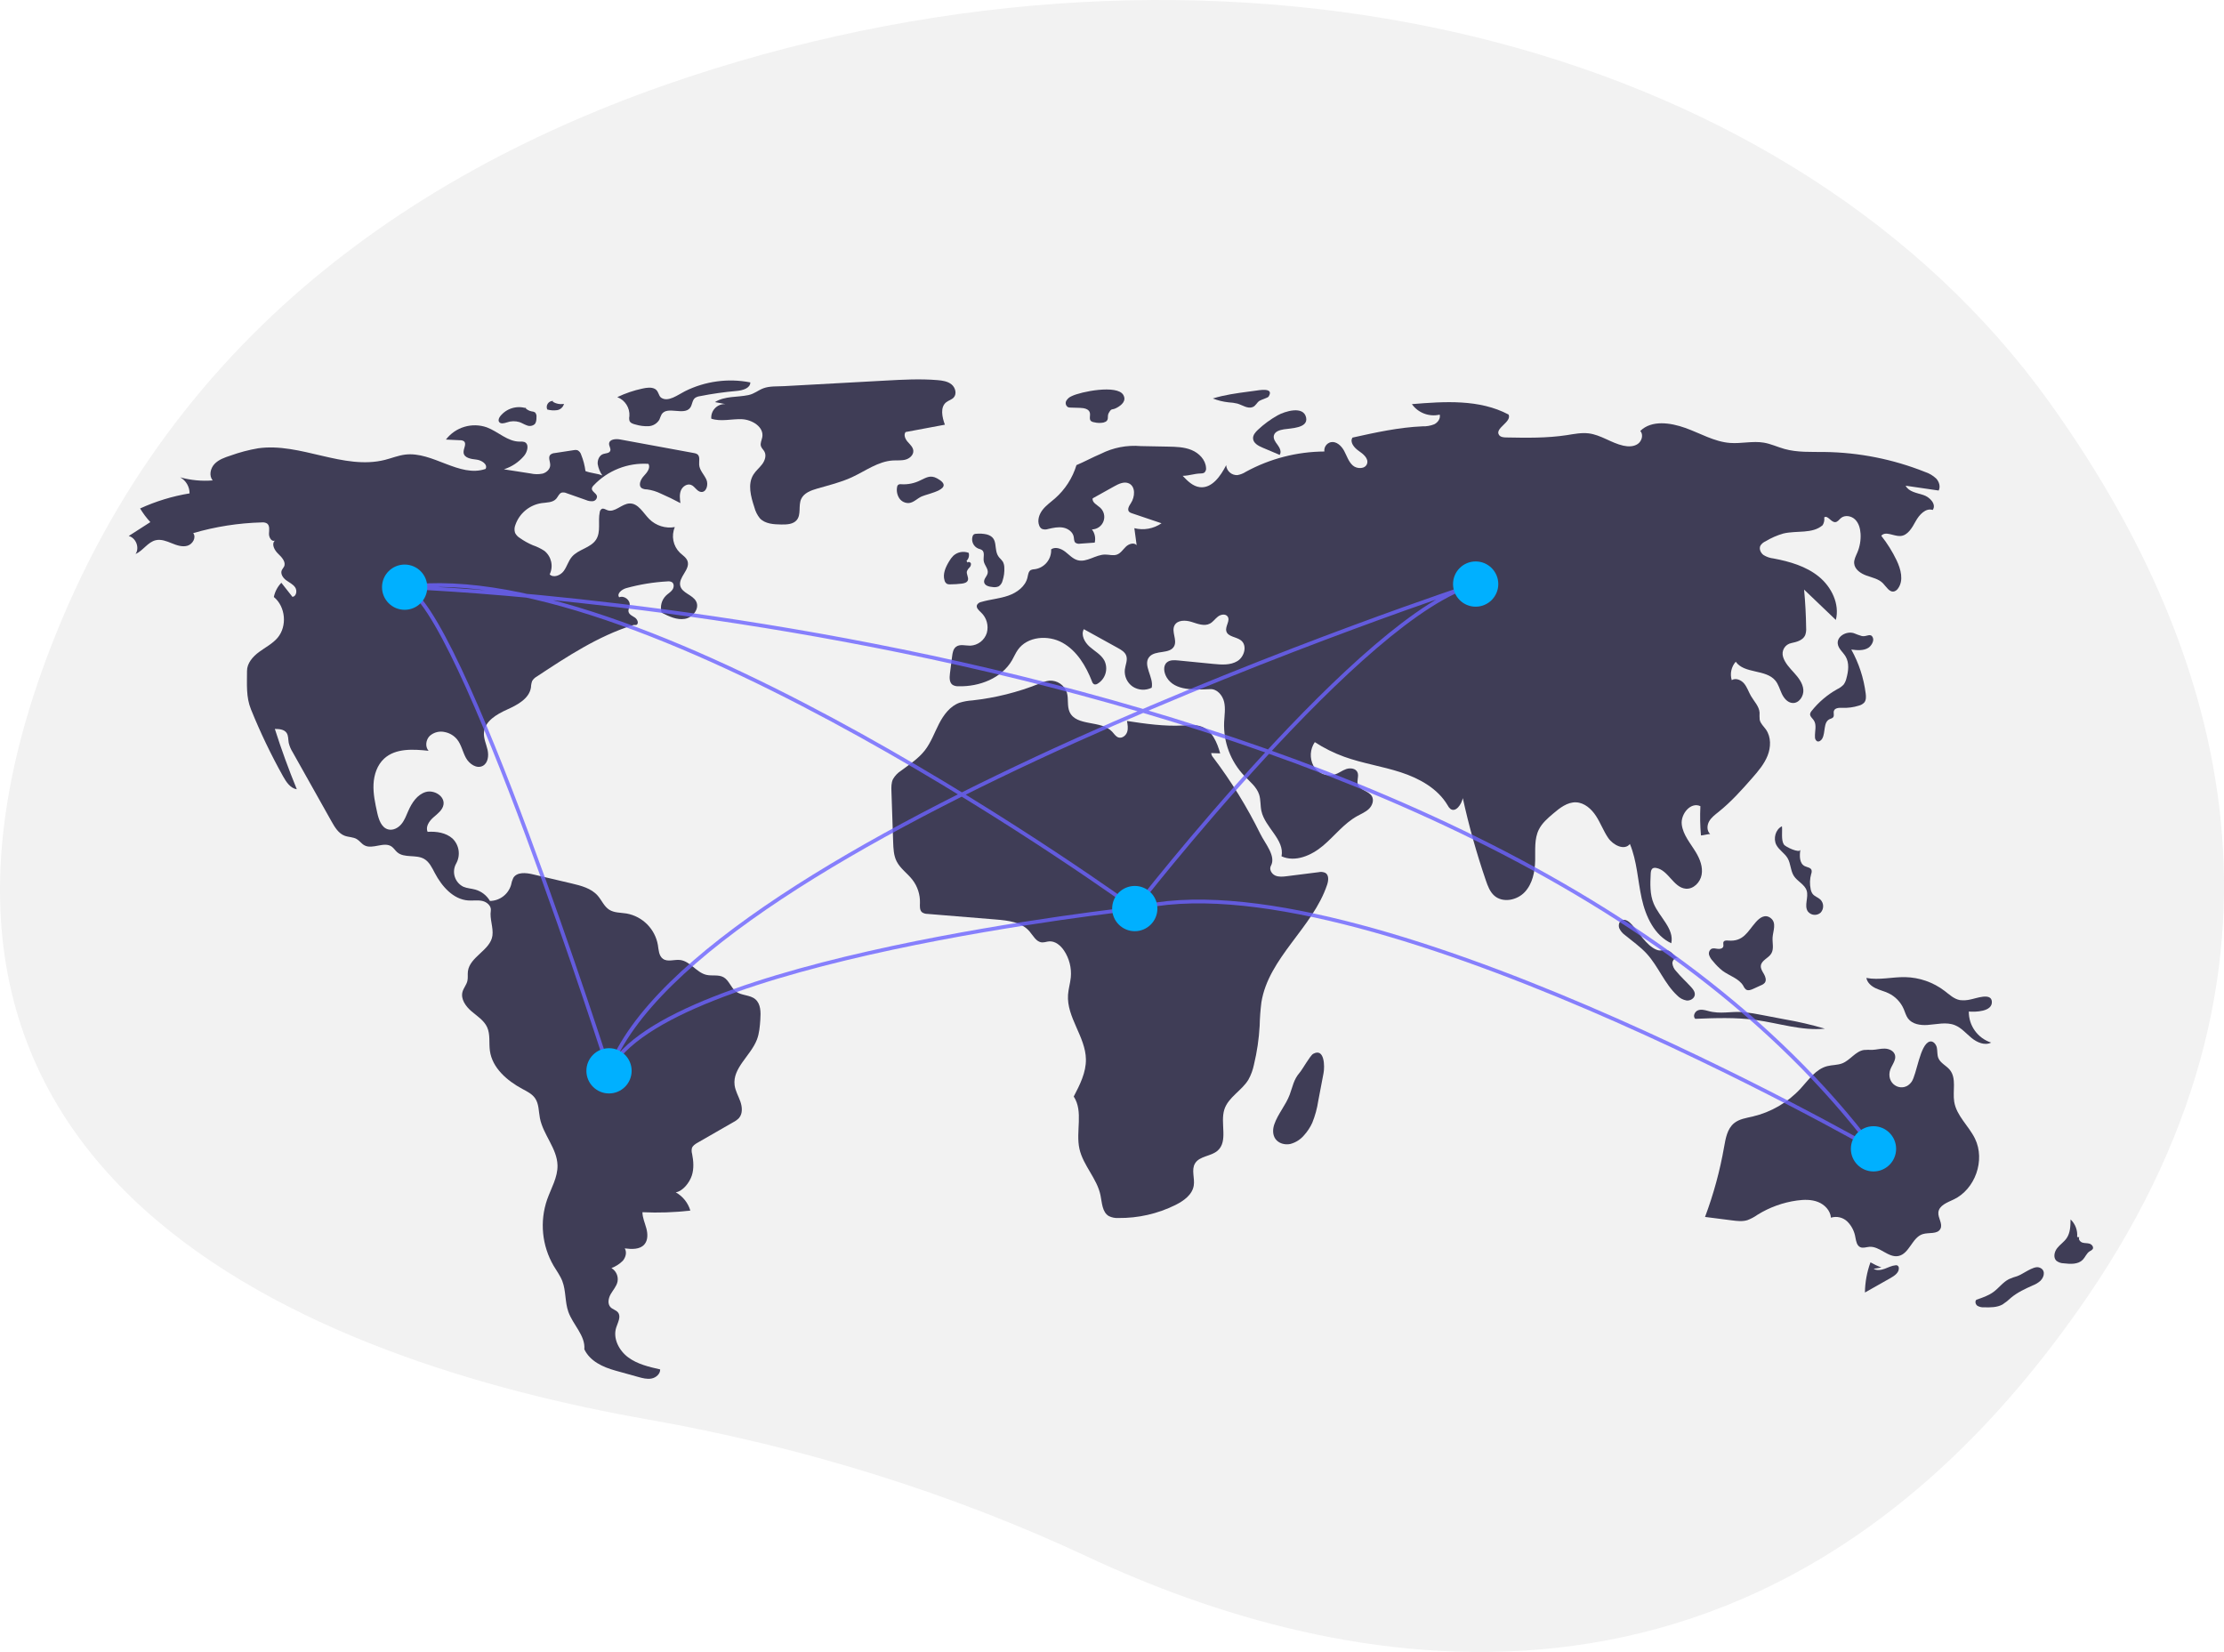
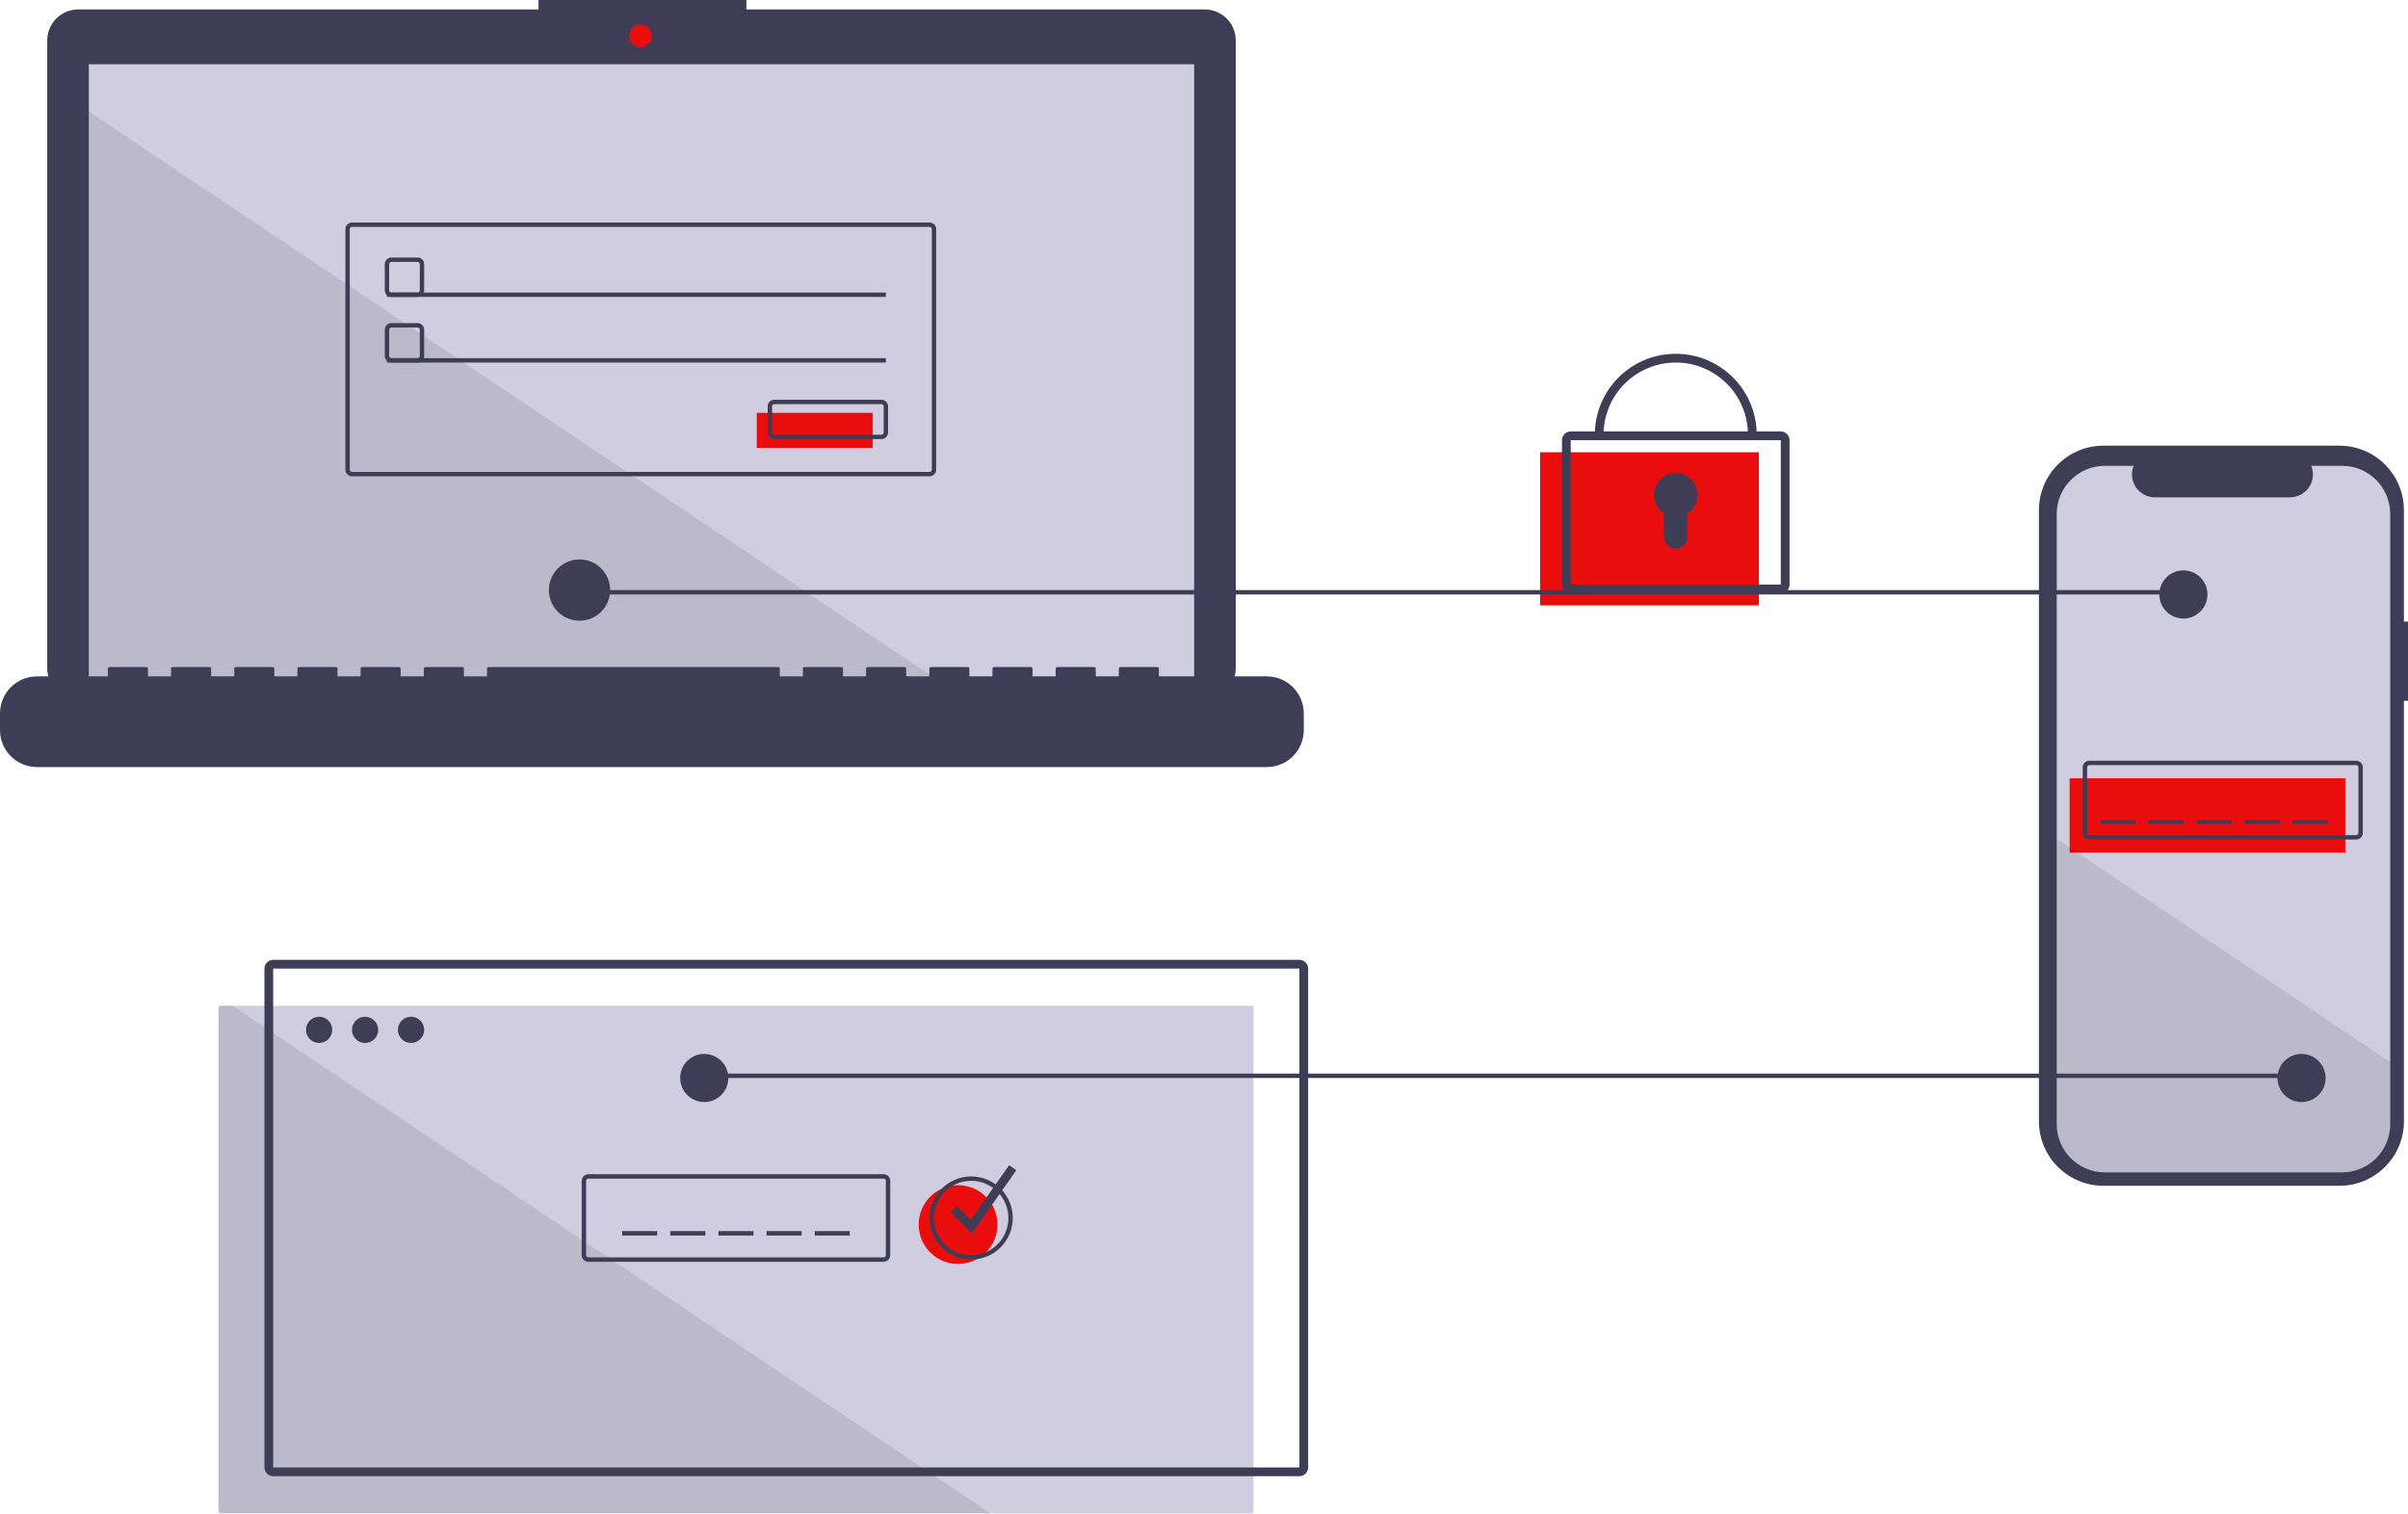
- <svg xmlns="http://www.w3.org/2000/svg" data-name="Layer 1" width="1176.606" height="873.979" viewBox="0 0 1176.606 873.979">
-   <path d="M1095.664,225.463C962.121,39.632,680.019-35.748,402.58,45.439,255.907,88.36,114.487,174.358,44.402,340.88-80.881,638.554,182.167,733.624,354.172,763.924c83.172,14.651,161.507,39.263,233.089,72.771C716.045,896.979,944,950.398,1115.894,699.286,1240.482,517.28,1184.616,349.244,1095.664,225.463Z" transform="translate(-11.69692 -13.01074)" fill="#f2f2f2" />
-   <path d="M321.429,262.228a34.385,34.385,0,0,0-2.248-8.605,3.895,3.895,0,0,0-1.98-2.439,4.08,4.08,0,0,0-1.965-.022l-10.087,1.544a3.867,3.867,0,0,0-2.302.894c-1.314,1.382-.02,3.607-.06,5.513-.045,2.143-1.95,3.883-4.015,4.459a15.177,15.177,0,0,1-6.38-.079l-14.105-2.192a23.256,23.256,0,0,0,10.671-7.121c1.856-2.199,2.844-6.304.161-7.345a6.585,6.585,0,0,0-2.45-.197c-6.391.05-11.419-5.286-17.402-7.533a19.241,19.241,0,0,0-21.655,6.455l7.514.362a3.335,3.335,0,0,1,2.001.534c1.647,1.353-.401,3.952-.169,6.07.301,2.752,3.956,3.34,6.711,3.619s6.25,2.517,4.925,4.948c-13.847,4.769-27.937-9.323-42.479-7.588-3.68.439-7.156,1.885-10.749,2.794-21.951,5.554-44.644-9.264-67.068-6.126a85.163,85.163,0,0,0-14.64,3.861c-3.052,1.002-6.235,2.085-8.453,4.409s-3.061,6.298-.961,8.729a49.126,49.126,0,0,1-17.216-1.636,9.645,9.645,0,0,1,4.959,8.5A102.145,102.145,0,0,0,85.821,282.014a44.073,44.073,0,0,0,5.416,7.215l-11.445,7.353c3.867.974,5.866,6.247,3.617,9.54,4.009-1.784,6.494-6.398,10.782-7.333,2.809-.613,5.667.536,8.331,1.616s5.593,2.126,8.352,1.316,4.793-4.387,3.04-6.666a142.719,142.719,0,0,1,36.253-5.664,4.547,4.547,0,0,1,2.746.521c1.598,1.109,1.178,3.504,1.092,5.447s1.429,4.497,3.165,3.621c-2.043,1.772-.297,5.108,1.664,6.971s4.323,4.434,3.123,6.858c-.313.633-.845,1.139-1.146,1.777-.89,1.884.523,4.081,2.189,5.332s3.707,2.126,4.864,3.858.632,4.765-1.438,5.007l-5.882-7.469a15.314,15.314,0,0,0-3.974,7.53c6.238,5.099,7.176,15.478,1.954,21.613-2.669,3.135-6.464,5.04-9.776,7.486s-6.377,5.928-6.369,10.045c.014,7.113-.567,13.721,2.099,20.316a312.966,312.966,0,0,0,16.99,35.447c1.681,3.006,3.853,6.301,7.258,6.819q-6.455-15.714-11.621-31.917c2.243.009,4.836.187,6.151,2.004,1.089,1.505.855,3.551,1.193,5.378a16.659,16.659,0,0,0,2.124,4.994L187.123,447.636c1.704,3.034,3.658,6.292,6.913,7.521,2.082.786,4.49.638,6.406,1.769,1.502.887,2.513,2.46,4.044,3.296,4.329,2.361,10.349-2.167,14.394.652,1.157.806,1.893,2.087,2.958,3.01,3.736,3.236,9.865,1.071,14.179,3.485,2.78,1.556,4.22,4.667,5.703,7.486,3.714,7.062,9.723,13.981,17.683,14.543,2.5.177,5.054-.297,7.498.259s4.85,2.689,4.457,5.164c-.673,4.244,1.424,8.891.861,13.151-1.026,7.76-12.032,11.169-12.978,18.939-.207,1.701.117,3.457-.288,5.122-.496,2.041-2.029,3.702-2.574,5.731-1.032,3.844,1.722,7.67,4.748,10.256s6.635,4.816,8.289,8.437c1.748,3.827.89,8.289,1.458,12.457,1.241,9.1,9.102,15.847,17.191,20.197,2.465,1.325,5.111,2.608,6.706,4.908,2.082,3.001,1.875,6.957,2.57,10.543,1.703,8.782,9.095,16.017,9.305,24.96.149,6.356-3.384,12.122-5.495,18.12a42.257,42.257,0,0,0,3.451,35.046c1.579,2.666,3.467,5.18,4.584,8.07,1.993,5.158,1.346,11.02,3.184,16.235,2.43,6.895,9.106,12.589,8.467,19.872,3.031,6.294,9.724,9.387,16.454,11.26l12.062,3.357c2.309.643,4.723,1.291,7.074.825s4.596-2.418,4.535-4.815c-5.915-1.334-12.019-2.752-16.895-6.357s-8.216-10.023-6.366-15.797c.858-2.678,2.683-5.769.948-7.982-.993-1.267-2.81-1.598-3.931-2.753-1.748-1.803-1.147-4.831.109-7.005s3.073-4.116,3.579-6.576a6.861,6.861,0,0,0-3.216-7.138,17.054,17.054,0,0,0,5.97-3.831c1.57-1.793,2.295-4.557,1.06-6.595,3.668.465,7.997.693,10.405-2.113,1.923-2.24,1.79-5.59,1.031-8.442s-2.044-5.624-2.084-8.575a156.267,156.267,0,0,0,25.353-.86,16.439,16.439,0,0,0-7.708-9.654c3.811-.645,7.282-5.207,8.486-8.879s.897-7.673.153-11.465a6.152,6.152,0,0,1-.114-3.004c.429-1.368,1.772-2.202,3.015-2.916l18.914-10.863a11.017,11.017,0,0,0,3.025-2.233c1.982-2.328,1.688-5.841.673-8.725s-2.64-5.595-3.031-8.627c-1.169-9.068,8.538-15.574,11.813-24.109,1.286-3.35,1.548-6.991,1.796-10.57.267-3.844.287-8.31-2.665-10.787-2.829-2.375-7.251-1.845-10.211-4.054-2.714-2.025-3.651-5.958-6.616-7.594-2.693-1.486-6.07-.541-9.065-1.239-5.274-1.23-8.592-7.308-13.978-7.871-3.039-.318-6.478,1.168-8.969-.602-2.195-1.559-2.283-4.694-2.7-7.353a20.536,20.536,0,0,0-16.575-16.628c-3.133-.502-6.544-.312-9.209-2.033-2.699-1.744-3.937-5.008-6.057-7.422-3.417-3.891-8.798-5.274-13.84-6.459l-20.506-4.821c-3.64-.856-8.332-1.31-10.286,1.879a14.738,14.738,0,0,0-1.217,3.827,11.85,11.85,0,0,1-11.144,8.388,13.179,13.179,0,0,0-7.772-6.013c-2.079-.579-4.305-.644-6.288-1.496a8.833,8.833,0,0,1-3.833-12.253,10.995,10.995,0,0,0-1.879-13.225c-3.487-3.131-8.532-3.887-13.207-3.574-1.225-2.672.823-5.687,3.03-7.629s4.886-3.851,5.366-6.751c.756-4.561-5.064-8.026-9.483-6.666s-7.24,5.652-9.104,9.883c-1.07,2.428-1.979,4.984-3.667,7.031s-4.405,3.513-6.975,2.856c-3.639-.93-5.044-5.253-5.849-8.921-1.081-4.922-2.167-9.912-1.941-14.946s1.923-10.203,5.635-13.61c6.049-5.553,15.328-5.009,23.491-4.123-1.929-2.173-1.452-5.835.612-7.881a8.96,8.96,0,0,1,8.121-1.995,11.191,11.191,0,0,1,6.291,3.762c2.32,2.828,2.979,6.647,4.733,9.857s5.696,5.948,8.923,4.226c2.787-1.488,3.23-5.353,2.536-8.435s-2.167-6.08-1.916-9.229c.479-6.01,6.709-9.627,12.206-12.102S291.737,382.615,292.608,376.65a10.73,10.73,0,0,1,.652-3.42,6.709,6.709,0,0,1,2.461-2.315c16.044-10.603,32.355-21.335,50.692-27.129.954-.301,1.066.034,2.038-.203,1.361-.786.459-2.962-.846-3.838s-3.048-1.549-3.379-3.085c-.243-1.129.422-2.238.595-3.381.425-2.807-2.933-5.399-5.541-4.276-1.473-1.951,1.442-4.217,3.798-4.866a103.15,103.15,0,0,1,21.67-3.54,3.903,3.903,0,0,1,2.466.419c1.231.853,1.074,2.808.201,4.025s-2.229,1.981-3.316,3.011a9.053,9.053,0,0,0-2.348,9.105c3.826,1.946,7.986,3.95,12.223,3.264s7.999-5.447,6.007-9.249c-1.855-3.541-7.426-4.34-8.384-8.221-1.122-4.544,5.31-8.585,3.862-13.035-.635-1.949-2.577-3.097-4.068-4.504a12.221,12.221,0,0,1-2.674-13.552,15.419,15.419,0,0,1-13.523-4.232c-3.234-3.264-5.815-8.414-10.408-8.267-4.215.134-7.845,5.051-11.786,3.551-.97-.369-1.992-1.12-2.931-.68a2.422,2.422,0,0,0-1.093,1.815c-1.002,4.788.721,10.244-1.888,14.382-2.84,4.503-9.409,5.127-12.852,9.187-1.869,2.204-2.593,5.174-4.311,7.498s-5.364,3.801-7.425,1.776a10.235,10.235,0,0,0-2.78-12.445,27.309,27.309,0,0,0-6.141-2.987,36.422,36.422,0,0,1-6.861-3.824,6.758,6.758,0,0,1-2.519-2.695,6.141,6.141,0,0,1,.172-4.262,17.426,17.426,0,0,1,13.867-11.494c2.745-.373,5.94-.242,7.756-2.333.961-1.107,1.465-2.78,2.861-3.229a4.219,4.219,0,0,1,2.641.325l10.245,3.606a7.191,7.191,0,0,0,3.65.604,2.474,2.474,0,0,0,2.14-2.6c-.327-1.701-2.945-2.518-2.707-4.234a2.827,2.827,0,0,1,.857-1.441,36.629,36.629,0,0,1,29.051-11.472c1.293,2.124-.752,4.639-2.454,6.452s-3.069,5.052-1.011,6.448a5.643,5.643,0,0,0,2.728.614,23.819,23.819,0,0,1,7.261,2.202q5.311,2.311,10.417,5.057c-.301-2.245-.588-4.609.263-6.708s3.269-3.745,5.381-2.928c2.036.788,3.079,3.483,5.248,3.73,2.893.329,4.034-3.944,2.826-6.593s-3.6-4.867-3.8-7.772c-.135-1.96.611-4.39-.954-5.576a4.26,4.26,0,0,0-1.847-.648l-39.084-7.192c-2.321-.427-5.674-.1-5.777,2.258-.057,1.316,1.118,2.618.597,3.828-.556,1.291-2.381,1.173-3.711,1.63-2.063.709-3.098,3.158-2.9,5.331a14.834,14.834,0,0,0,2.448,6.008C327.82,263.487,323.971,263.291,321.429,262.228Z" transform="translate(-11.69692 -13.01074)" fill="#3f3d56" />
-   <path d="M290.244,229.051a12.656,12.656,0,0,0-13.902,4.164c-.644.847-1.184,2.015-.645,2.933.772,1.315,2.741.796,4.192.325a10.549,10.549,0,0,1,6.621-.158c1.363.468,2.581,1.295,3.95,1.745a3.978,3.978,0,0,0,4.056-.593c.939-.958.998-2.447 1-3.788a3.047,3.047,0,0,0-.776-2.504,3.981,3.981,0,0,0-1.796-.531,6.185,6.185,0,0,1-3.619-2.115" transform="translate(-11.69692 -13.01074)" fill="#3f3d56" />
-   <path d="M304.337,225.127a3.22,3.22,0,0,0-3.112,4.534,13.05,13.05,0,0,0,5.203.339,4.447,4.447,0,0,0,3.637-3.334,8.372,8.372,0,0,1-5.928-1.132" transform="translate(-11.69692 -13.01074)" fill="#3f3d56" />
-   <path d="M351.62,218.574a59.853,59.853,0,0,0-13.342,4.532,10.024,10.024,0,0,1,6.402,10.068,5.243,5.243,0,0,0,.061,2.489c.49,1.188,1.91,1.634,3.158,1.939a20.823,20.823,0,0,0,6.927.884,7.056,7.056,0,0,0,5.734-3.504,24.972,24.972,0,0,1,1.192-2.819c2.992-4.557,11.881.953,15.094-3.451,1.132-1.552,1.028-3.887,2.503-5.116a5.624,5.624,0,0,1,2.574-.982,180.731,180.731,0,0,1,19.548-2.784c3.109-.271,7.162-1.387,7.188-4.508a54.149,54.149,0,0,0-34.541,4.647c-3.85,1.929-8.943,5.985-12.652,3.429-1.389-.957-1.32-3.535-3.231-4.612C356.281,217.686,353.694,218.133,351.62,218.574Z" transform="translate(-11.69692 -13.01074)" fill="#3f3d56" />
-   <path d="M389.919,225.736l5.497,1.056a7.124,7.124,0,0,0-7.413,7.72c5.148,1.72,10.761.046,16.184.275s11.733,4.102,10.807,9.451c-.28,1.617-1.214,3.233-.728,4.801.34,1.099,1.31,1.878,1.856,2.89,1.14,2.109.229,4.776-1.21,6.693s-3.374,3.446-4.637,5.483c-3.142,5.067-1.357,11.617.515,17.277a15.231,15.231,0,0,0,2.929,5.849c2.773,2.948,7.292,3.205,11.338,3.264,2.945.043,6.32-.103,8.182-2.385,2.432-2.979.731-7.628,2.332-11.125,1.454-3.176,5.159-4.538,8.515-5.504,6.149-1.77,12.416-3.275,18.229-5.949,7.219-3.32,13.965-8.495,21.899-8.922,2.226-.12,4.507.143,6.651-.467s4.181-2.464,4.019-4.687c-.139-1.9-1.746-3.294-3.002-4.726s-2.242-3.634-1.088-5.149l20.797-3.884c-1.474-4.017-2.623-9.309.765-11.924,1.222-.944,2.859-1.321,3.899-2.461,1.774-1.944.882-5.293-1.166-6.946s-4.816-2.037-7.438-2.255c-9.119-.757-18.29-.257-27.426.244q-26.79,1.468-53.58,2.937c-3.595.197-7.746-.104-11.044,1.123-2.792,1.038-4.776,2.945-7.969,3.614C401.739,223.264,395.252,222.427,389.919,225.736Z" transform="translate(-11.69692 -13.01074)" fill="#3f3d56" />
-   <path d="M488.403,269.189a2.212,2.212,0,0,0-1.6.363,2.02,2.02,0,0,0-.521,1.234,8.149,8.149,0,0,0,1.184,5.832,5.711,5.711,0,0,0,5.228,2.506c2.475-.316,4.3-2.427,6.575-3.458,3.507-1.587,18.403-4.061,8.099-9.627-3.551-1.918-5.845-.225-8.644,1.039A19.669,19.669,0,0,1,488.403,269.189Z" transform="translate(-11.69692 -13.01074)" fill="#3f3d56" />
-   <path d="M578.653,222.593a5.883,5.883,0,0,0-2.862,2.492,2.514,2.514,0,0,0,.943,3.335,3.752,3.752,0,0,0,1.404.223l4.892.146c2.078.062,4.674.505,5.233,2.508.415,1.487-.513,3.398.606,4.461a3.155,3.155,0,0,0,1.664.649,11.341,11.341,0,0,0,4.929.159c3.56-.955,1.689-3.127,2.81-5.062,1.715-2.96,1.418-1.168,4.441-2.864,2.232-1.253,5.116-3.525,3.253-6.718C602.727,216.368,583.434,220.208,578.653,222.593Z" transform="translate(-11.69692 -13.01074)" fill="#3f3d56" />
-   <path d="M675.212,219.802l-2.841.379c-6.406.855-12.848,1.718-19.018,3.641a31.652,31.652,0,0,0,8.329,2.044,25.585,25.585,0,0,1,4.665.663c2.725.811,5.471,2.906,8.104,1.833,1.632-.665,2.165-2.365,3.517-3.266.934-.622,4.475-1.629,4.871-2.257C686.04,217.764,677.672,219.474,675.212,219.802Z" transform="translate(-11.69692 -13.01074)" fill="#3f3d56" />
-   <path d="M687.686,232.713A53.277,53.277,0,0,0,677.203,240.39c-1.335,1.255-2.698,2.815-2.577,4.643.161,2.429,2.749,3.839,4.991,4.788l9.081,3.845c1.102-1.553.093-3.696-1.045-5.222s-2.492-3.291-1.989-5.128c.574-2.095,3.129-2.81,5.271-3.171,3.491-.588,12.907-.541,11.776-6.167C701.378,227.35,691.19,230.754,687.686,232.713Z" transform="translate(-11.69692 -13.01074)" fill="#3f3d56" />
-   <path d="M685.86,607.84c-.865,2.503-.947,5.451.549,7.637,1.678,2.452,5.036,3.366,7.942,2.744a14.307,14.307,0,0,0,7.374-4.741,25.392,25.392,0,0,0,4.241-6.504,50.767,50.767,0,0,0,3.144-11.502l2.82-14.804c.63-3.309.606-13.452-5.475-10.147-1.661.903-5.508,8.031-7.249,10.053-3.138,3.643-3.553,7.178-5.205,11.592C691.931,597.695,687.773,602.303,685.86,607.84Z" transform="translate(-11.69692 -13.01074)" fill="#3f3d56" />
-   <path d="M1007.042,683.597a44.332,44.332,0,0,1-5.778-2.751,48.707,48.707,0,0,0-2.929,15.965l13.616-7.705c2.048-1.159,4.37-2.769,4.326-5.123a1.621,1.621,0,0,0-.753-1.474,1.836,1.836,0,0,0-.955-.112c-2.019.168-3.86,1.162-5.764,1.853s-4.132,1.056-5.879.031" transform="translate(-11.69692 -13.01074)" fill="#3f3d56" />
-   <path d="M1078.869,688.172a29.472,29.472,0,0,0-4.366,1.567c-3.125,1.59-5.25,4.609-8.062,6.703-2.691,2.004-5.93,3.104-9.11,4.174-.935.827-.506,2.492.51,3.218a6.315,6.315,0,0,0,3.596.808c3.303.073,6.784.105,9.677-1.491a30.518,30.518,0,0,0,4.556-3.616c3.383-2.823,7.446-4.685,11.467-6.485a13.162,13.162,0,0,0,3.997-2.39c2.527-2.49,2.705-6.331-.939-7.178C1087.251,682.798,1081.672,687.265,1078.869,688.172Z" transform="translate(-11.69692 -13.01074)" fill="#3f3d56" />
-   <path d="M1110.605,667.441a11.359,11.359,0,0,0-3.475-9.307c-.037,3.428-.141,7.079-2.069,9.914-1.374,2.02-3.527,3.384-5.032,5.307s-2.173,4.973-.408,6.661a6.615,6.615,0,0,0,3.92,1.35c3.514.414,7.581.644,10.045-1.894,1.345-1.386,1.999-3.438,3.64-4.456a4.429,4.429,0,0,0,1.597-1.143c.677-1.077-.399-2.496-1.611-2.884s-2.547-.206-3.764-.574-2.335-1.738-1.71-2.846" transform="translate(-11.69692 -13.01074)" fill="#3f3d56" />
-   <path d="M1054.2,541.77a15.795,15.795,0,0,1-5.636.332c-3.128-.575-5.563-2.933-8.088-4.866A35.677,35.677,0,0,0,1019.63,529.953c-6.863-.13-13.789,1.73-20.529.433.44,2.449,2.536,4.286,4.772,5.378s4.704,1.641,6.951,2.711a16.597,16.597,0,0,1,8.039,8.363c.724,1.689,1.179,3.528,2.275,5.003,2.241,3.015,6.488,3.677,10.236,3.43,4.887-.321,9.991-1.727,14.537.094,3.478,1.393,5.967,4.437,8.871,6.804s6.994,4.124,10.329,2.416a17.075,17.075,0,0,1-11.814-16.43c3.27.301,12.69.184,12.183-5.373C1065.05,538.072,1057.008,541.262,1054.2,541.77Z" transform="translate(-11.69692 -13.01074)" fill="#3f3d56" />
-   <path d="M1011.417,580.087c.581-3.185,3.757-5.997,2.767-9.08-.684-2.132-3.156-3.184-5.394-3.237s-4.437.614-6.675.677a32.53,32.53,0,0,0-4.371.062c-4.442.73-7.181,5.387-11.367,7.042-2.546,1.007-5.406.814-8.053,1.51-6.01,1.58-9.813,7.259-14.014,11.838a50.011,50.011,0,0,1-25.384,14.804c-3.417.791-7.09,1.297-9.807,3.517-3.597,2.939-4.482,7.977-5.282,12.552a207.333,207.333,0,0,1-10.093,37.051l14.27,1.822c2.713.346,5.524.685,8.139-.118a23.628,23.628,0,0,0,5.353-2.852,53.442,53.442,0,0,1,20.879-7.537c3.737-.513,7.655-.607,11.162.782s6.516,4.539,6.809,8.3a8.767,8.767,0,0,1,8.762,2.131,15.231,15.231,0,0,1,4.183,8.351c.376,1.952.752,4.292,2.564,5.111,1.478.668,3.173-.051,4.79-.181,5.486-.439,10.039,5.958,15.432,4.857,5.784-1.181,7.203-9.843,12.846-11.578,3.241-.996,7.786.215,9.338-2.799,1.368-2.657-1.361-5.723-1.08-8.698.346-3.663,4.667-5.218,7.998-6.781,11.484-5.389,16.934-20.845,11.369-32.245-3.297-6.754-9.785-12.071-10.983-19.491-.922-5.709,1.329-12.366-2.311-16.859-1.852-2.286-4.987-3.548-6.088-6.275-.694-1.717-.415-3.665-.788-5.479s-1.956-3.711-3.747-3.241c-5.199,1.365-6.858,17.425-9.641,21.327C1018.77,591.302,1010.084,587.395,1011.417,580.087Z" transform="translate(-11.69692 -13.01074)" fill="#3f3d56" />
-   <path d="M915.322,547.838c-1.777-.498-3.717-.989-5.419-.277s-2.696,3.211-1.33,4.451c10.688-.416,21.442-.83,32.04.622,12.21,1.672,24.294,5.815,36.558,4.596a186.054,186.054,0,0,0-21.326-4.949l-12.006-2.293a92.83,92.83,0,0,0-9.749-1.506C927.241,547.916,922.057,549.726,915.322,547.838Z" transform="translate(-11.69692 -13.01074)" fill="#3f3d56" />
-   <path d="M926.023,510.612c-.887-.074-1.986-.138-2.445.625-.439.729.063,1.692-.172,2.509-.322,1.117-1.785,1.402-2.937,1.25s-2.398-.516-3.419.039a2.898,2.898,0,0,0-1.121,3.292,8.475,8.475,0,0,0,1.976,3.15,32.185,32.185,0,0,0,5.128,5.143c3.674,2.712,8.65,4.018,10.964,7.955a5.278,5.278,0,0,0,1.464,1.971c1.111.704,2.559.168,3.755-.378l4.192-1.915a4.762,4.762,0,0,0,1.96-1.333c.958-1.299.369-3.147-.434-4.547s-1.833-2.849-1.66-4.454c.308-2.862,3.987-3.956,5.5-6.405,1.525-2.468.532-5.648.708-8.544.206-3.387,2.334-7.792-1.09-10.323-2.91-2.151-5.691-.163-7.78,2.211C936.205,505.866,934.122,511.288,926.023,510.612Z" transform="translate(-11.69692 -13.01074)" fill="#3f3d56" />
-   <path d="M951.468,460.009c1.431,2.74,4.415,4.376,5.975,7.044,1.692,2.893,1.499,6.63,3.334,9.434,1.883,2.877,5.672,4.404,6.728,7.675,1.153,3.572-1.463,7.913.622,11.034a4.632,4.632,0,0,0,6.794.624,4.984,4.984,0,0,0-.206-6.954c-1.234-1.126-3.007-1.612-4.038-2.927a6.141,6.141,0,0,1-1.046-2.546,16.669,16.669,0,0,1,.262-7.989,3.555,3.555,0,0,0,.201-2.09c-.464-1.349-2.29-1.444-3.572-2.07-2.911-1.421-2.841-5.53-2.332-8.729-.339,2.13-7.926-1.493-8.72-2.699-1.578-2.397-.719-7.02-1.032-9.669C951.032,451.791,949.718,456.659,951.468,460.009Z" transform="translate(-11.69692 -13.01074)" fill="#3f3d56" />
-   <path d="M875.031,502.171c-1.4-1.568-3.51-3.208-5.387-2.262-1.432.721-1.826,2.703-1.265,4.205a9.257,9.257,0,0,0,3.055,3.642c3.913,3.227,8.126,6.139,11.539,9.89,6.108,6.713,9.344,15.77,15.987,21.954a8.967,8.967,0,0,0,5.034,2.724c1.935.18,4.109-1.059,4.331-2.99.183-1.591-.926-3.014-2.009-4.193-2.581-2.807-5.406-5.391-7.842-8.323a6.994,6.994,0,0,1-2.004-4.186c-.012-1.579,1.428-3.232,2.958-2.841-1.861-.476-3.241-3.576-5.972-4.159-2.282-.487-2.835.926-5.551-.239C882.724,513.172,878.659,506.233,875.031,502.171Z" transform="translate(-11.69692 -13.01074)" fill="#3f3d56" />
-   <path d="M996.764,349.525a42.899,42.899,0,0,1-4.377-1.563c-3.847-1.155-8.936,1.673-8.423,5.656.341,2.647,2.804,4.431,4.164,6.727,2.017,3.404,1.479,7.722.419,11.535a9.017,9.017,0,0,1-1.455,3.282A11.116,11.116,0,0,1,983.644,377.64a46.103,46.103,0,0,0-13.49,11.46,3.303,3.303,0,0,0-.815,1.536c-.183,1.345,1.168,2.325,1.933,3.446,1.698,2.492.471,5.845.638,8.855a2.504,2.504,0,0,0,1.055,2.197c1.023.52,2.236-.363,2.791-1.368,1.841-3.335.454-8.687,3.907-10.295.653-.304,1.445-.432,1.881-1.006.691-.91.024-2.258.375-3.346.526-1.633,2.76-1.707,4.475-1.634a25.398,25.398,0,0,0,8.724-1.161,5.807,5.807,0,0,0,2.888-1.672c1.032-1.288.941-3.12.734-4.758a64.492,64.492,0,0,0-7.62-23.25c3.033.387,6.333.723,8.95-.858,1.466-.885,3.223-3.532,2.496-5.334C1001.418,347.603,999.341,350.001,996.764,349.525Z" transform="translate(-11.69692 -13.01074)" fill="#3f3d56" />
-   <path d="M607.915,394.431c.363,1.947.72,3.997.082,5.871s-2.645,3.441-4.54,2.867c-1.471-.446-2.32-1.925-3.365-3.052-5.808-6.27-18.912-2.64-22.5-10.397-1.464-3.166-.469-6.959-1.468-10.301a9.169,9.169,0,0,0-9.285-6.308,19.08,19.08,0,0,0-5.343,1.595,134.727,134.727,0,0,1-35.401,8.854,29.087,29.087,0,0,0-6.802,1.238c-4.988,1.808-8.396,6.432-10.821,11.151s-4.216,9.827-7.468,14.019c-3.417,4.406-8.206,7.491-12.673,10.828a12.93,12.93,0,0,0-4.181,4.382c-.968,1.988-.914,4.301-.839,6.511l.913,26.844c.117,3.453.265,7.029,1.81,10.119,1.93,3.858,5.742,6.386,8.386,9.794a19.183,19.183,0,0,1,3.98,12.251c-.056,1.777-.233,3.879,1.151,4.995a5.062,5.062,0,0,0,2.83.814l36.312,2.972c6.387.523,13.466,1.382,17.637,6.249,1.968,2.297,3.549,5.6,6.564,5.846,1.293.106,2.551-.425,3.845-.528,3.263-.258,6.13,2.218,7.939,4.946a21.943,21.943,0,0,1,3.525,14.08c-.297,3.112-1.261,6.137-1.469,9.256-.791,11.868,9.269,22.179,9.464,34.071.115,6.995-3.206,13.531-6.444,19.733,5.225,7.916.947,18.457,3.027,27.711,1.974,8.78,9.294,15.653,11.118,24.465.835,4.034.883,8.998,4.441,11.076a10.122,10.122,0,0,0,5.025,1.006,66.242,66.242,0,0,0,30.165-6.867c4.399-2.183,8.957-5.441,9.725-10.291.62-3.911-1.364-8.286.655-11.693,2.379-4.015,8.473-3.697,11.974-6.784,5.679-5.008,1.251-14.56,3.551-21.773,2.068-6.484,9.187-9.929,12.716-15.748a27.986,27.986,0,0,0,2.955-8.009,114.243,114.243,0,0,0,3.007-20.426,122.436,122.436,0,0,1,.924-12.511c3.805-23.638,27.173-39.466,34.76-62.174.725-2.169,1.065-5.057-.864-6.284a5.525,5.525,0,0,0-3.674-.385l-16.739,2.11c-2.079.262-4.283.507-6.192-.356s-3.278-3.279-2.265-5.114c2.843-5.15-3.005-11.657-5.603-16.935a249.894,249.894,0,0,0-24.885-40.357,4.102,4.102,0,0,1-1.091-2.369l4.751.158c-1.604-5.754-4.25-12.051-9.841-14.156-3.15-1.186-6.639-.776-10-.592C627.764,397.358,617.443,395.904,607.915,394.431Z" transform="translate(-11.69692 -13.01074)" fill="#3f3d56" />
-   <path d="M637.399,264.755c2.519,2.675,5.342,5.512,8.987,5.978,6.438.824,11.067-5.834,14.014-11.617a5.676,5.676,0,0,0,5.923,5.251,11.693,11.693,0,0,0,4.455-1.742,87.765,87.765,0,0,1,41.579-10.748,4.49,4.49,0,0,1,3.429-4.936c2.955-.586,5.618,1.969,7.043,4.624s2.315,5.731,4.58,7.718,6.65,1.9,7.545-.977c.859-2.762-2.019-5.118-4.409-6.746s-4.91-4.642-3.301-7.046c12.213-2.704,24.502-5.417,37-5.955a15.494,15.494,0,0,0,6.228-1.073c1.906-.935,3.421-3.058,2.908-5.119a14.104,14.104,0,0,1-14.718-5.552c17.341-1.431,35.785-2.651,51.153,5.509,1.844,3.959-7.555,7.253-5.04,10.824.802,1.139,2.409,1.272,3.802,1.298,10.679.198,21.421.393,31.98-1.22,3.859-.589,7.756-1.421,11.63-.943,6.453.796,11.972,5.101,18.32,6.505,2.584.571,5.481.591,7.659-.912s3.114-4.925,1.329-6.878c5.977-5.858,15.897-4.406,23.783-1.602s15.355,7.327,23.701,7.953c5.985.448,12.053-1.162,17.966-.138,3.716.643,7.175,2.296,10.807,3.312,6.869,1.921,14.136,1.515,21.268,1.608a149.022,149.022,0,0,1,53.106,10.553,15.789,15.789,0,0,1,5.904,3.488c1.573,1.685,2.376,4.303,1.318,6.351l-17.473-2.553c1.646,3.241,5.905,3.793,9.364,4.911s7.045,4.938,4.966,7.92c-3.748-1.193-7.144,2.554-9.037,6.001s-4.2,7.576-8.127,7.786c-3.517.188-7.77-2.806-10.062-.133a68.629,68.629,0,0,1,8.085,12.927c2.265,4.718,3.878,10.663.817,14.908a3.864,3.864,0,0,1-2.066,1.602c-2.5.633-4.124-2.425-5.917-4.279-2.259-2.336-5.676-2.997-8.735-4.093s-6.282-3.25-6.521-6.491c-.149-2.016.916-3.891,1.7-5.754a22.17,22.17,0,0,0,1.684-9.944c-.172-2.735-.939-5.581-2.903-7.492s-5.356-2.517-7.465-.767c-.984.817-1.773,2.123-3.05,2.172-2.258.086-3.991-3.85-5.808-2.506a6.172,6.172,0,0,1-.839,4.128c-5.421,4.714-13.748,2.72-20.736,4.385a38.921,38.921,0,0,0-9.461,4.132,6.087,6.087,0,0,0-2.704,2.27c-.872,1.695.089,3.866,1.627,4.993a12.917,12.917,0,0,0,5.365,1.831c8.52,1.614,17.163,4.111,23.889,9.583s11.137,14.518,9.009,22.924l-16.801-16.054q.957,10.111,1.086,20.277a9.116,9.116,0,0,1-.533,3.9c-1.198,2.645-4.444,3.536-7.289,4.12a5.709,5.709,0,0,0-4.383,7.315c1.011,3.294,3.531,5.863,5.838,8.422s4.578,5.468,4.88,8.9-2.288,7.302-5.725,7.063c-2.606-.181-4.539-2.514-5.651-4.878s-1.773-4.997-3.443-7.006c-5.055-6.08-16.409-3.475-20.937-9.956a10.241,10.241,0,0,0-2.118,9.746c2.107-1.319,4.991-.093,6.574,1.823s2.33,4.373,3.573,6.525c1.677,2.904,4.347,5.479,4.581,8.825a28.845,28.845,0,0,0,.064,3.795c.416,2.027,2.129,3.483,3.317,5.177,2.764,3.943,2.628,9.359.846,13.833s-4.983,8.212-8.153,11.836c-5.538,6.33-11.189,12.623-17.754,17.88-1.873,1.5-3.873,2.975-5.039,5.072s-1.227,5.041.566,6.636c-1.283.064-3.584.695-4.866.759a113.141,113.141,0,0,1-.293-15.477c-5.063-2.431-10.514,4.079-9.86,9.657s4.688,10.054,7.56,14.88c2.1,3.529,3.662,7.644,2.96,11.69s-4.313,7.779-8.405,7.423c-6.508-.568-9.23-9.91-15.674-10.979a2.633,2.633,0,0,0-1.696.168c-.957.525-1.123,1.805-1.177,2.895-.264,5.349-.492,10.911,1.596,15.843,3.055,7.215,10.946,13.275,9.291,20.933-8.918-4.145-13.554-14.146-15.66-23.752s-2.456-19.691-6.23-28.772c-2.865,3.673-8.888.637-11.507-3.216-2.482-3.653-4.01-7.878-6.419-11.581s-6.097-7.017-10.509-7.221c-4.625-.213-8.637,2.961-12.165,5.96-2.901,2.466-5.879,5.029-7.575,8.439-2.468,4.961-1.822,10.809-1.941,16.349-.129,5.989-1.398,12.307-5.479,16.691s-11.615,5.911-16.117,1.96c-2.35-2.063-3.488-5.145-4.502-8.103A396.684,396.684,0,0,1,785.596,435.269c-.756,3.36-3.707,7.692-6.526,5.712a5.844,5.844,0,0,1-1.504-1.937c-5.258-8.912-14.996-14.258-24.835-17.463s-20.191-4.7-29.92-8.223a75.787,75.787,0,0,1-15.521-7.731,12.207,12.207,0,0,0-.746,12.487c2.158,3.822,7.042,6.033,11.223,4.697,2.16-.69,3.985-2.19,6.129-2.931s5.021-.377,5.958,1.688c.897,1.977-.459,4.368.214,6.432,1.025,3.144,5.766,3.386,7.424,6.247,1.234,2.128.219,4.955-1.543,6.672s-4.111,2.66-6.261,3.855c-6.976,3.879-11.937,10.502-18.034,15.654s-14.699,8.914-21.965,5.609c1.732-8.77-8.715-15.209-10.637-23.939-.633-2.874-.305-5.926-1.208-8.726-1.308-4.054-4.905-6.842-7.856-9.915a38.912,38.912,0,0,1-10.673-28.31c.159-3.608.822-7.275 0-10.792s-3.734-6.921-7.342-6.762c-8.241.364-18.623.977-22.947-6.048-1.543-2.507-2.215-6.18.016-8.101,1.574-1.355,3.897-1.227,5.964-1.024l18.568,1.827c4.343.427,9.037.78,12.764-1.491s5.342-8.297,1.891-10.968c-2.521-1.952-7.039-1.846-7.772-4.949-.61-2.584,2.25-5.517.705-7.677-1.108-1.549-3.598-1.119-5.108.042s-2.604,2.859-4.293,3.738c-2.963,1.542-6.503.074-9.691-.923s-7.461-1.082-9.007,1.879c-1.729,3.311,1.534,7.65-.182,10.968-2.269,4.387-9.953,1.889-13.139,5.663-3.656,4.33,2.488,10.786,1.255,16.318a10.158,10.158,0,0,1-10.007-.562,9.72,9.72,0,0,1-4.201-9.051c.305-2.488,1.603-5.028.733-7.38-.703-1.901-2.612-3.033-4.386-4.013l-18.044-9.971c-1.675,3.108.443,6.96,3.091,9.295s5.967,4.092,7.707,7.164a9.404,9.404,0,0,1-3.539,12.398,2.171,2.171,0,0,1-1.789.312,2.495,2.495,0,0,1-1.16-1.56c-3.184-8.147-7.964-16.18-15.606-20.436s-18.623-3.381-23.634,3.789c-1.19,1.703-1.989,3.644-3.026,5.444-5.509,9.565-17.319,14.095-28.354,13.799a5.63,5.63,0,0,1-3.093-.727c-1.783-1.232-1.703-3.845-1.43-5.995l1.158-9.124c.233-1.832.57-3.857,2.02-5.001,2.044-1.612,4.993-.595,7.596-.632a9.627,9.627,0,0,0,8.738-6.744,10.849,10.849,0,0,0-3.02-10.789c-1.193-1.121-2.795-2.528-2.164-4.039a3.339,3.339,0,0,1,2.342-1.577c4.676-1.358,9.617-1.714,14.215-3.316s9.057-4.88,10.146-9.626c.334-1.454.486-3.216,1.792-3.937a5.374,5.374,0,0,1,2.071-.423,10.078,10.078,0,0,0,8.644-10.506c2.204-1.54,5.291-.407,7.423,1.231s4.014,3.801,6.608,4.507c4.834,1.316,9.506-2.964,14.516-2.984,2.107-.008,4.288.737,6.27.022,2.009-.724,3.209-2.724,4.751-4.202s4.248-2.379,5.672-.787l-1.213-8.982a17.658,17.658,0,0,0,14.371-2.598l-15.672-5.295a3.407,3.407,0,0,1-1.466-.784c-1.139-1.227-.008-3.139.919-4.533,2.216-3.336,2.589-8.832-1.056-10.493-2.488-1.134-5.344.227-7.732,1.559L589.752,276.674c-.363,2.174,2.295,3.407,3.943,4.871a6.611,6.611,0,0,1-4.311,11.552,8.238,8.238,0,0,1,1.471,6.984l-7.696.554a3.334,3.334,0,0,1-2.496-.487c-.823-.731-.712-2.012-.902-3.096-.46-2.617-3.023-4.451-5.638-4.921s-5.291.133-7.88.728a4.703,4.703,0,0,1-3.387-.078,3.382,3.382,0,0,1-1.34-1.691c-1.135-2.753-.074-5.988,1.749-8.342s4.32-4.075,6.561-6.035a38.243,38.243,0,0,0,11.371-17.638c4.237-1.775,8.623-4.187,12.86-5.962a39.35,39.35,0,0,1,21.151-4.098l14.348.274c4.248.081,8.611.185,12.539,1.805s7.379,5.122,7.651,9.362a2.874,2.874,0,0,1-.92,2.627,3.39,3.39,0,0,1-1.814.409C643.05,263.629,641.361,264.616,637.399,264.755Z" transform="translate(-11.69692 -13.01074)" fill="#3f3d56" />
-   <path d="M523.036,309.723a4.198,4.198,0,0,0,1.145-4.223,7.853,7.853,0,0,0-8.132,1.536,13.71,13.71,0,0,0-2.179,2.88c-1.885,3.076-3.553,6.75-2.46,10.189a2.894,2.894,0,0,0,1.325,1.812,3.482,3.482,0,0,0,1.544.242,51.761,51.761,0,0,0,6.214-.382c1.266-.155,2.737-.512,3.226-1.69.643-1.548-.914-3.301-.46-4.915a5.369,5.369,0,0,1,1.326-1.899,2.51,2.51,0,0,0,.782-2.107c-.183-.757-1.343-1.187-1.76-.529" transform="translate(-11.69692 -13.01074)" fill="#3f3d56" />
-   <path d="M533.806,295.759a17.385,17.385,0,0,0-5.631-.354,2.455,2.455,0,0,0-1.2.273,2.002,2.002,0,0,0-.739,1.071,5.319,5.319,0,0,0,3.097,6.519,6.655,6.655,0,0,1,1.92.772c1.593,1.236.577,3.761.879,5.754.339,2.238,2.505,4.116,2.108,6.345-.313,1.755-2.188,3.146-1.886,4.903.316,1.841,2.652,2.394,4.514,2.541a5.677,5.677,0,0,0,3.198-.367,4.952,4.952,0,0,0,2.018-2.922,18.729,18.729,0,0,0,.944-7.052,6.687,6.687,0,0,0-.795-3.113,17.378,17.378,0,0,0-1.858-2.128C536.806,303.852,540.562,297.663,533.806,295.759Z" transform="translate(-11.69692 -13.01074)" fill="#3f3d56" />
-   <path d="M1002.867,620.795S729.666,463.972,612.049,493.686c0,0-249.265,26.825-278.154,85.84,0,0-79.237-247.615-108.125-255.868" transform="translate(-11.69692 -13.01074)" fill="none" stroke="#6c63ff" stroke-miterlimit="10" stroke-width="2" opacity="0.8" />
-   <path d="M333.895,579.526C379.704,457.369,792.395,322.007,792.395,322.007,733.793,336.864,612.049,493.686,612.049,493.686S354.53,306.324,225.77,323.657c0,0,567.037,18.571,777.097,297.137" transform="translate(-11.69692 -13.01074)" fill="none" stroke="#6c63ff" stroke-miterlimit="10" stroke-width="2" opacity="0.8" />
-   <circle cx="214.074" cy="310.647" r="11.968" fill="#00b0ff" />
-   <circle cx="322.199" cy="566.515" r="11.968" fill="#00b0ff" />
-   <circle cx="780.698" cy="308.996" r="11.968" fill="#00b0ff" />
-   <circle cx="991.171" cy="607.784" r="11.968" fill="#00b0ff" />
-   <circle cx="600.352" cy="480.675" r="11.968" fill="#00b0ff" />
+ <svg xmlns="http://www.w3.org/2000/svg" data-name="Layer 1" width="1100.501" height="691.707" viewBox="0 0 1100.501 691.707">
+   <path d="M1150.25,388.237h-1.859V337.322a29.468,29.468,0,0,0-29.469-29.469H1011.052a29.468,29.468,0,0,0-29.469,29.469V616.648a29.469,29.469,0,0,0,29.469,29.469h107.871a29.469,29.469,0,0,0,29.469-29.469V424.48h1.859Z" transform="translate(-49.74968 -104.1466)" fill="#3f3d56" />
+   <path d="M1142.121,339.053v278.92a22.011,22.011,0,0,1-22.01,22.01h-108.39a22.002,22.002,0,0,1-22-22.01v-278.92a22,22,0,0,1,22-22h13.15a10.461,10.461,0,0,0,9.68,14.4h61.8a10.44,10.44,0,0,0,9.68-14.4H1120.111A22.009,22.009,0,0,1,1142.121,339.053Z" transform="translate(-49.74968 -104.1466)" fill="#d0cde1" />
+   <rect x="945.851" y="355.707" width="126" height="34" fill="#ea0d0d" />
+   <path d="M1126.601,487.853h-122a3.003,3.003,0,0,1-3-3v-30a3.003,3.003,0,0,1,3-3h122a3.003,3.003,0,0,1,3,3v30A3.003,3.003,0,0,1,1126.601,487.853Zm-122-34a1.001,1.001,0,0,0-1,1v30a1.001,1.001,0,0,0,1,1h122a1.001,1.001,0,0,0,1-1v-30a1.001,1.001,0,0,0-1-1Z" transform="translate(-49.74968 -104.1466)" fill="#3f3d56" />
+   <rect x="959.851" y="374.707" width="16" height="2" fill="#3f3d56" />
+   <rect x="981.851" y="374.707" width="16" height="2" fill="#3f3d56" />
+   <rect x="1003.851" y="374.707" width="16" height="2" fill="#3f3d56" />
+   <rect x="1025.851" y="374.707" width="16" height="2" fill="#3f3d56" />
+   <rect x="1047.851" y="374.707" width="16" height="2" fill="#3f3d56" />
+   <path d="M1142.121,589.613v28.36a22.011,22.011,0,0,1-22.01,22.01h-108.39a22.002,22.002,0,0,1-22-22.01v-130.46Z" transform="translate(-49.74968 -104.1466)" opacity="0.1" />
+   <rect x="99.851" y="459.707" width="473" height="232" fill="#d0cde1" />
+   <path d="M502.351,795.853H151.601a2.006,2.006,0,0,1-2-2v-228a2.006,2.006,0,0,1,2-2h4.44Z" transform="translate(-49.74968 -104.1466)" opacity="0.1" />
+   <rect x="318.851" y="490.707" width="733" height="2" fill="#3f3d56" />
+   <path d="M600.343,108.464H390.853v-4.318H295.862v4.318H85.509a14.17,14.17,0,0,0-14.17,14.17V409.491a14.17,14.17,0,0,0,14.17,14.17H600.343a14.17,14.17,0,0,0,14.17-14.17V122.635A14.17,14.17,0,0,0,600.343,108.464Z" transform="translate(-49.74968 -104.1466)" fill="#3f3d56" />
+   <rect x="40.591" y="29.357" width="505.17" height="284.98" fill="#d0cde1" />
+   <circle cx="292.744" cy="16.407" r="5.181" fill="#ea0d0d" />
+   <path d="M240.601,239.853h-12a3.003,3.003,0,0,1-3-3v-12a3.003,3.003,0,0,1,3-3h12a3.003,3.003,0,0,1,3,3v12A3.003,3.003,0,0,1,240.601,239.853Zm-12-16a1.001,1.001,0,0,0-1,1v12a1.001,1.001,0,0,0,1,1h12a1.001,1.001,0,0,0,1-1v-12a1.001,1.001,0,0,0-1-1Z" transform="translate(-49.74968 -104.1466)" fill="#3f3d56" />
+   <rect x="176.851" y="133.707" width="228" height="2" fill="#3f3d56" />
+   <rect x="345.851" y="188.707" width="53" height="16" fill="#ea0d0d" />
+   <path d="M452.601,304.853h-49a3.003,3.003,0,0,1-3-3v-12a3.003,3.003,0,0,1,3-3h49a3.003,3.003,0,0,1,3,3v12A3.003,3.003,0,0,1,452.601,304.853Zm-49-16a1.001,1.001,0,0,0-1,1v12a1.001,1.001,0,0,0,1,1h49a1.001,1.001,0,0,0,1-1v-12a1.001,1.001,0,0,0-1-1Z" transform="translate(-49.74968 -104.1466)" fill="#3f3d56" />
+   <rect x="703.851" y="206.707" width="100" height="70" fill="#ea0d0d" />
+   <path d="M863.601,375.353h-96a4.004,4.004,0,0,1-4-4v-66a4.004,4.004,0,0,1,4-4h96a4.004,4.004,0,0,1,4,4v66A4.004,4.004,0,0,1,863.601,375.353Zm-96-70v66H863.604l-.003-66Z" transform="translate(-49.74968 -104.1466)" fill="#3f3d56" />
+   <path d="M852.601,302.853h-4a33,33,0,1,0-66,0h-4a37,37,0,1,1,74,0Z" transform="translate(-49.74968 -104.1466)" fill="#3f3d56" />
+   <path d="M825.601,330.353a10,10,0,1,0-15.294,8.473V349.559a5.294,5.294,0,0,0,5.294,5.294h0a5.294,5.294,0,0,0,5.294-5.294V338.826A9.983,9.983,0,0,0,825.601,330.353Z" transform="translate(-49.74968 -104.1466)" fill="#3f3d56" />
+   <rect x="284.351" y="562.707" width="16" height="2" fill="#3f3d56" />
+   <rect x="306.351" y="562.707" width="16" height="2" fill="#3f3d56" />
+   <rect x="328.351" y="562.707" width="16" height="2" fill="#3f3d56" />
+   <rect x="350.351" y="562.707" width="16" height="2" fill="#3f3d56" />
+   <rect x="372.351" y="562.707" width="16" height="2" fill="#3f3d56" />
+   <path d="M643.601,778.854H174.601a4.004,4.004,0,0,1-4-4v-228a4.004,4.004,0,0,1,4-4H643.601a4.004,4.004,0,0,1,4,4v228A4.004,4.004,0,0,1,643.601,778.854Zm-469-232v228H643.604l-.003-228Z" transform="translate(-49.74968 -104.1466)" fill="#3f3d56" />
+   <circle cx="145.851" cy="470.707" r="6" fill="#3f3d56" />
+   <circle cx="166.851" cy="470.707" r="6" fill="#3f3d56" />
+   <circle cx="187.851" cy="470.707" r="6" fill="#3f3d56" />
+   <path d="M453.601,680.853h-135a3.003,3.003,0,0,1-3-3v-34a3.003,3.003,0,0,1,3-3h135a3.003,3.003,0,0,1,3,3v34A3.003,3.003,0,0,1,453.601,680.853Zm-135-38a1.001,1.001,0,0,0-1,1v34a1.001,1.001,0,0,0,1,1h135a1.001,1.001,0,0,0,1-1v-34a1.001,1.001,0,0,0-1-1Z" transform="translate(-49.74968 -104.1466)" fill="#3f3d56" />
+   <circle cx="437.851" cy="559.707" r="18" fill="#ea0d0d" />
+   <path d="M493.601,679.853a19,19,0,1,1,19-19A19.022,19.022,0,0,1,493.601,679.853Zm0-36a17,17,0,1,0,17,17A17.019,17.019,0,0,0,493.601,643.853Z" transform="translate(-49.74968 -104.1466)" fill="#3f3d56" />
+   <polygon points="444.118 563.803 434.437 554.121 437.265 551.293 443.584 557.611 461.216 532.555 464.487 534.858 444.118 563.803" fill="#3f3d56" />
+   <polygon points="433.761 314.337 40.591 314.337 40.591 50.947 433.761 314.337" opacity="0.1" />
+   <path d="M628.697,413.298H579.395v-3.552a.704.704,0,0,0-.704-.704H561.787a.704.704,0,0,0-.704.704v3.552H550.518v-3.552a.704.704,0,0,0-.704-.704H532.91a.704.704,0,0,0-.704.704v3.552H521.641v-3.552a.704.704,0,0,0-.704-.704H504.033a.704.704,0,0,0-.704.704v3.552H492.764v-3.552a.704.704,0,0,0-.704-.704H475.157a.704.704,0,0,0-.704.704v3.552H463.887v-3.552a.704.704,0,0,0-.704-.704H446.28a.704.704,0,0,0-.704.704v3.552H435.01v-3.552a.704.704,0,0,0-.704-.704H417.403a.704.704,0,0,0-.704.704v3.552H406.134v-3.552a.704.704,0,0,0-.704-.704H273.018a.704.704,0,0,0-.704.704v3.552H261.749v-3.552a.704.704,0,0,0-.704-.704H244.141a.704.704,0,0,0-.704.704v3.552H232.872v-3.552a.704.704,0,0,0-.704-.704H215.264a.704.704,0,0,0-.704.704v3.552H203.995v-3.552a.704.704,0,0,0-.704-.704H186.387a.704.704,0,0,0-.704.704v3.552H175.118v-3.552a.704.704,0,0,0-.704-.704H157.51a.704.704,0,0,0-.704.704v3.552H146.241v-3.552a.704.704,0,0,0-.704-.704H128.633a.704.704,0,0,0-.704.704v3.552H117.364v-3.552a.704.704,0,0,0-.704-.704H99.756a.704.704,0,0,0-.704.704v3.552H66.653A16.904,16.904,0,0,0,49.75,430.202v7.643a16.904,16.904,0,0,0,16.904,16.904H628.697A16.904,16.904,0,0,0,645.601,437.845V430.202A16.904,16.904,0,0,0,628.697,413.298Z" transform="translate(-49.74968 -104.1466)" fill="#3f3d56" />
+   <path d="M474.601,321.853h-264a3.003,3.003,0,0,1-3-3v-110a3.003,3.003,0,0,1,3-3h264a3.003,3.003,0,0,1,3,3v110A3.003,3.003,0,0,1,474.601,321.853Zm-264-114a1.001,1.001,0,0,0-1,1v110a1.001,1.001,0,0,0,1,1h264a1.001,1.001,0,0,0,1-1v-110a1.001,1.001,0,0,0-1-1Z" transform="translate(-49.74968 -104.1466)" fill="#3f3d56" />
+   <path d="M240.601,269.853h-12a3.003,3.003,0,0,1-3-3v-12a3.003,3.003,0,0,1,3-3h12a3.003,3.003,0,0,1,3,3v12A3.003,3.003,0,0,1,240.601,269.853Zm-12-16a1.001,1.001,0,0,0-1,1v12a1.001,1.001,0,0,0,1,1h12a1.001,1.001,0,0,0,1-1v-12a1.001,1.001,0,0,0-1-1Z" transform="translate(-49.74968 -104.1466)" fill="#3f3d56" />
+   <rect x="176.851" y="163.707" width="228" height="2" fill="#3f3d56" />
+   <rect x="264.851" y="269.707" width="733" height="2" fill="#3f3d56" />
+   <circle cx="264.851" cy="269.707" r="14" fill="#3f3d56" />
+   <circle cx="997.851" cy="271.707" r="11" fill="#3f3d56" />
+   <circle cx="1051.851" cy="492.707" r="11" fill="#3f3d56" />
+   <circle cx="321.851" cy="492.707" r="11" fill="#3f3d56" />
</svg>
